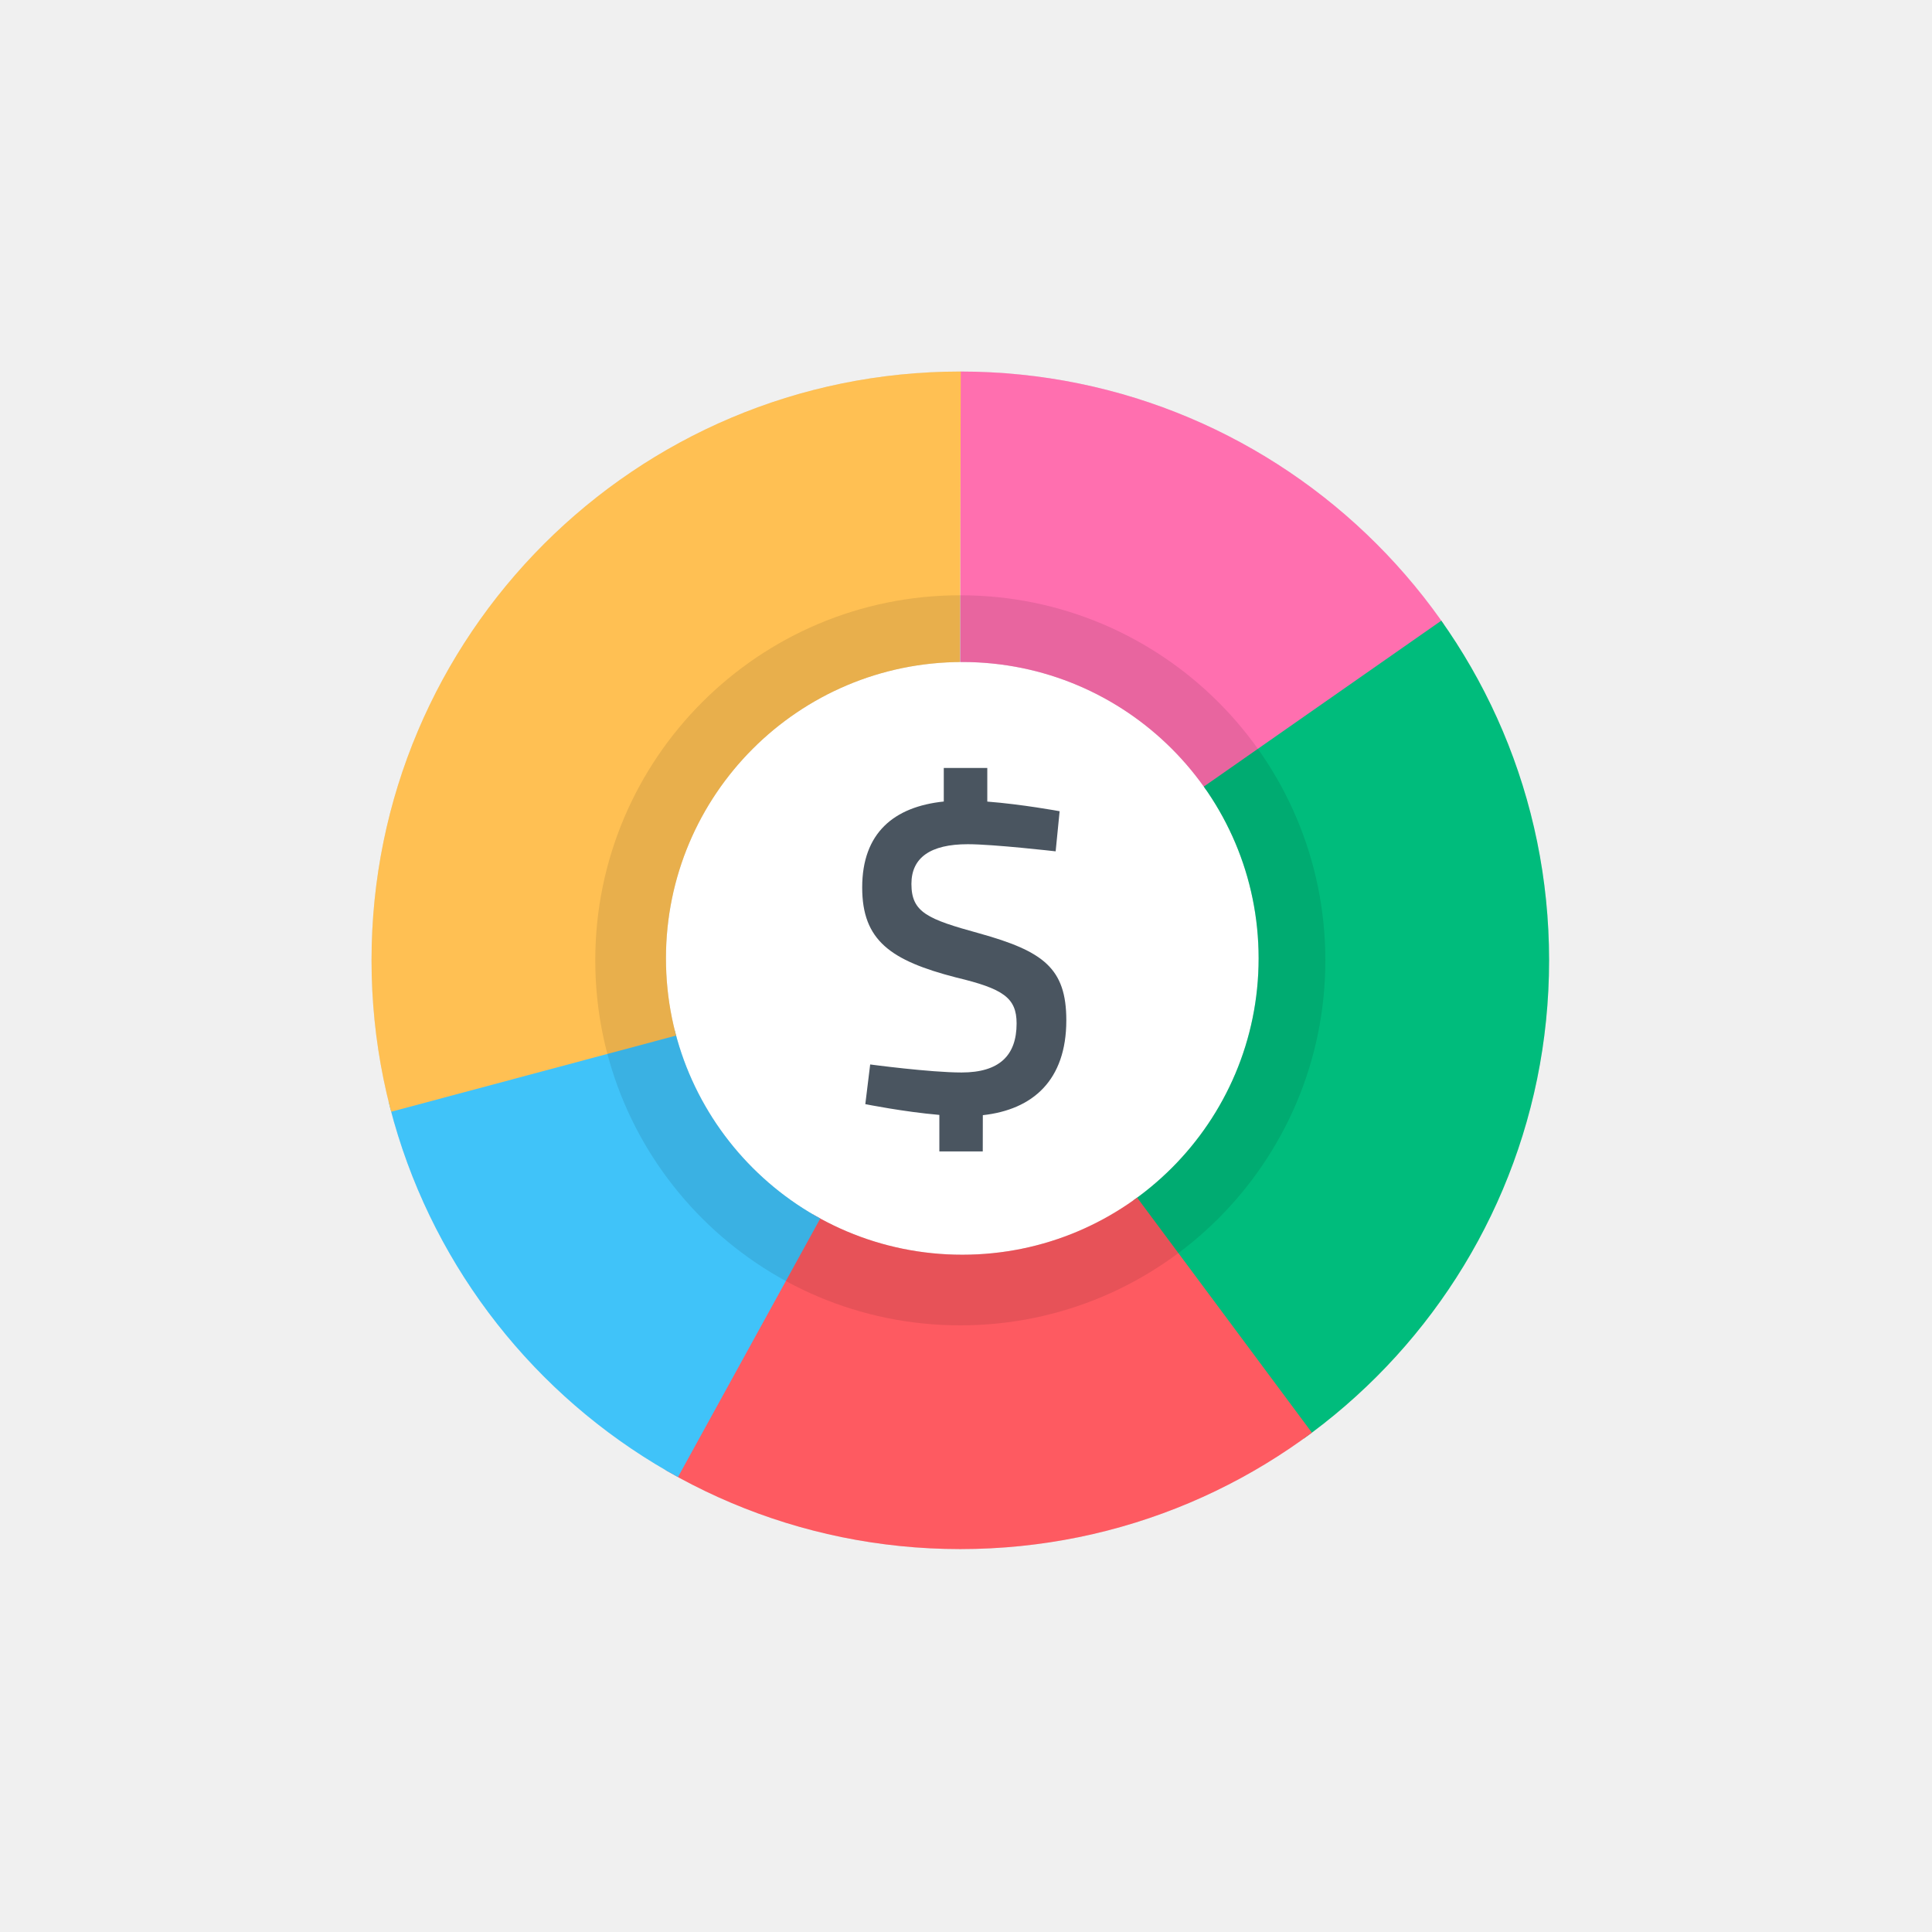
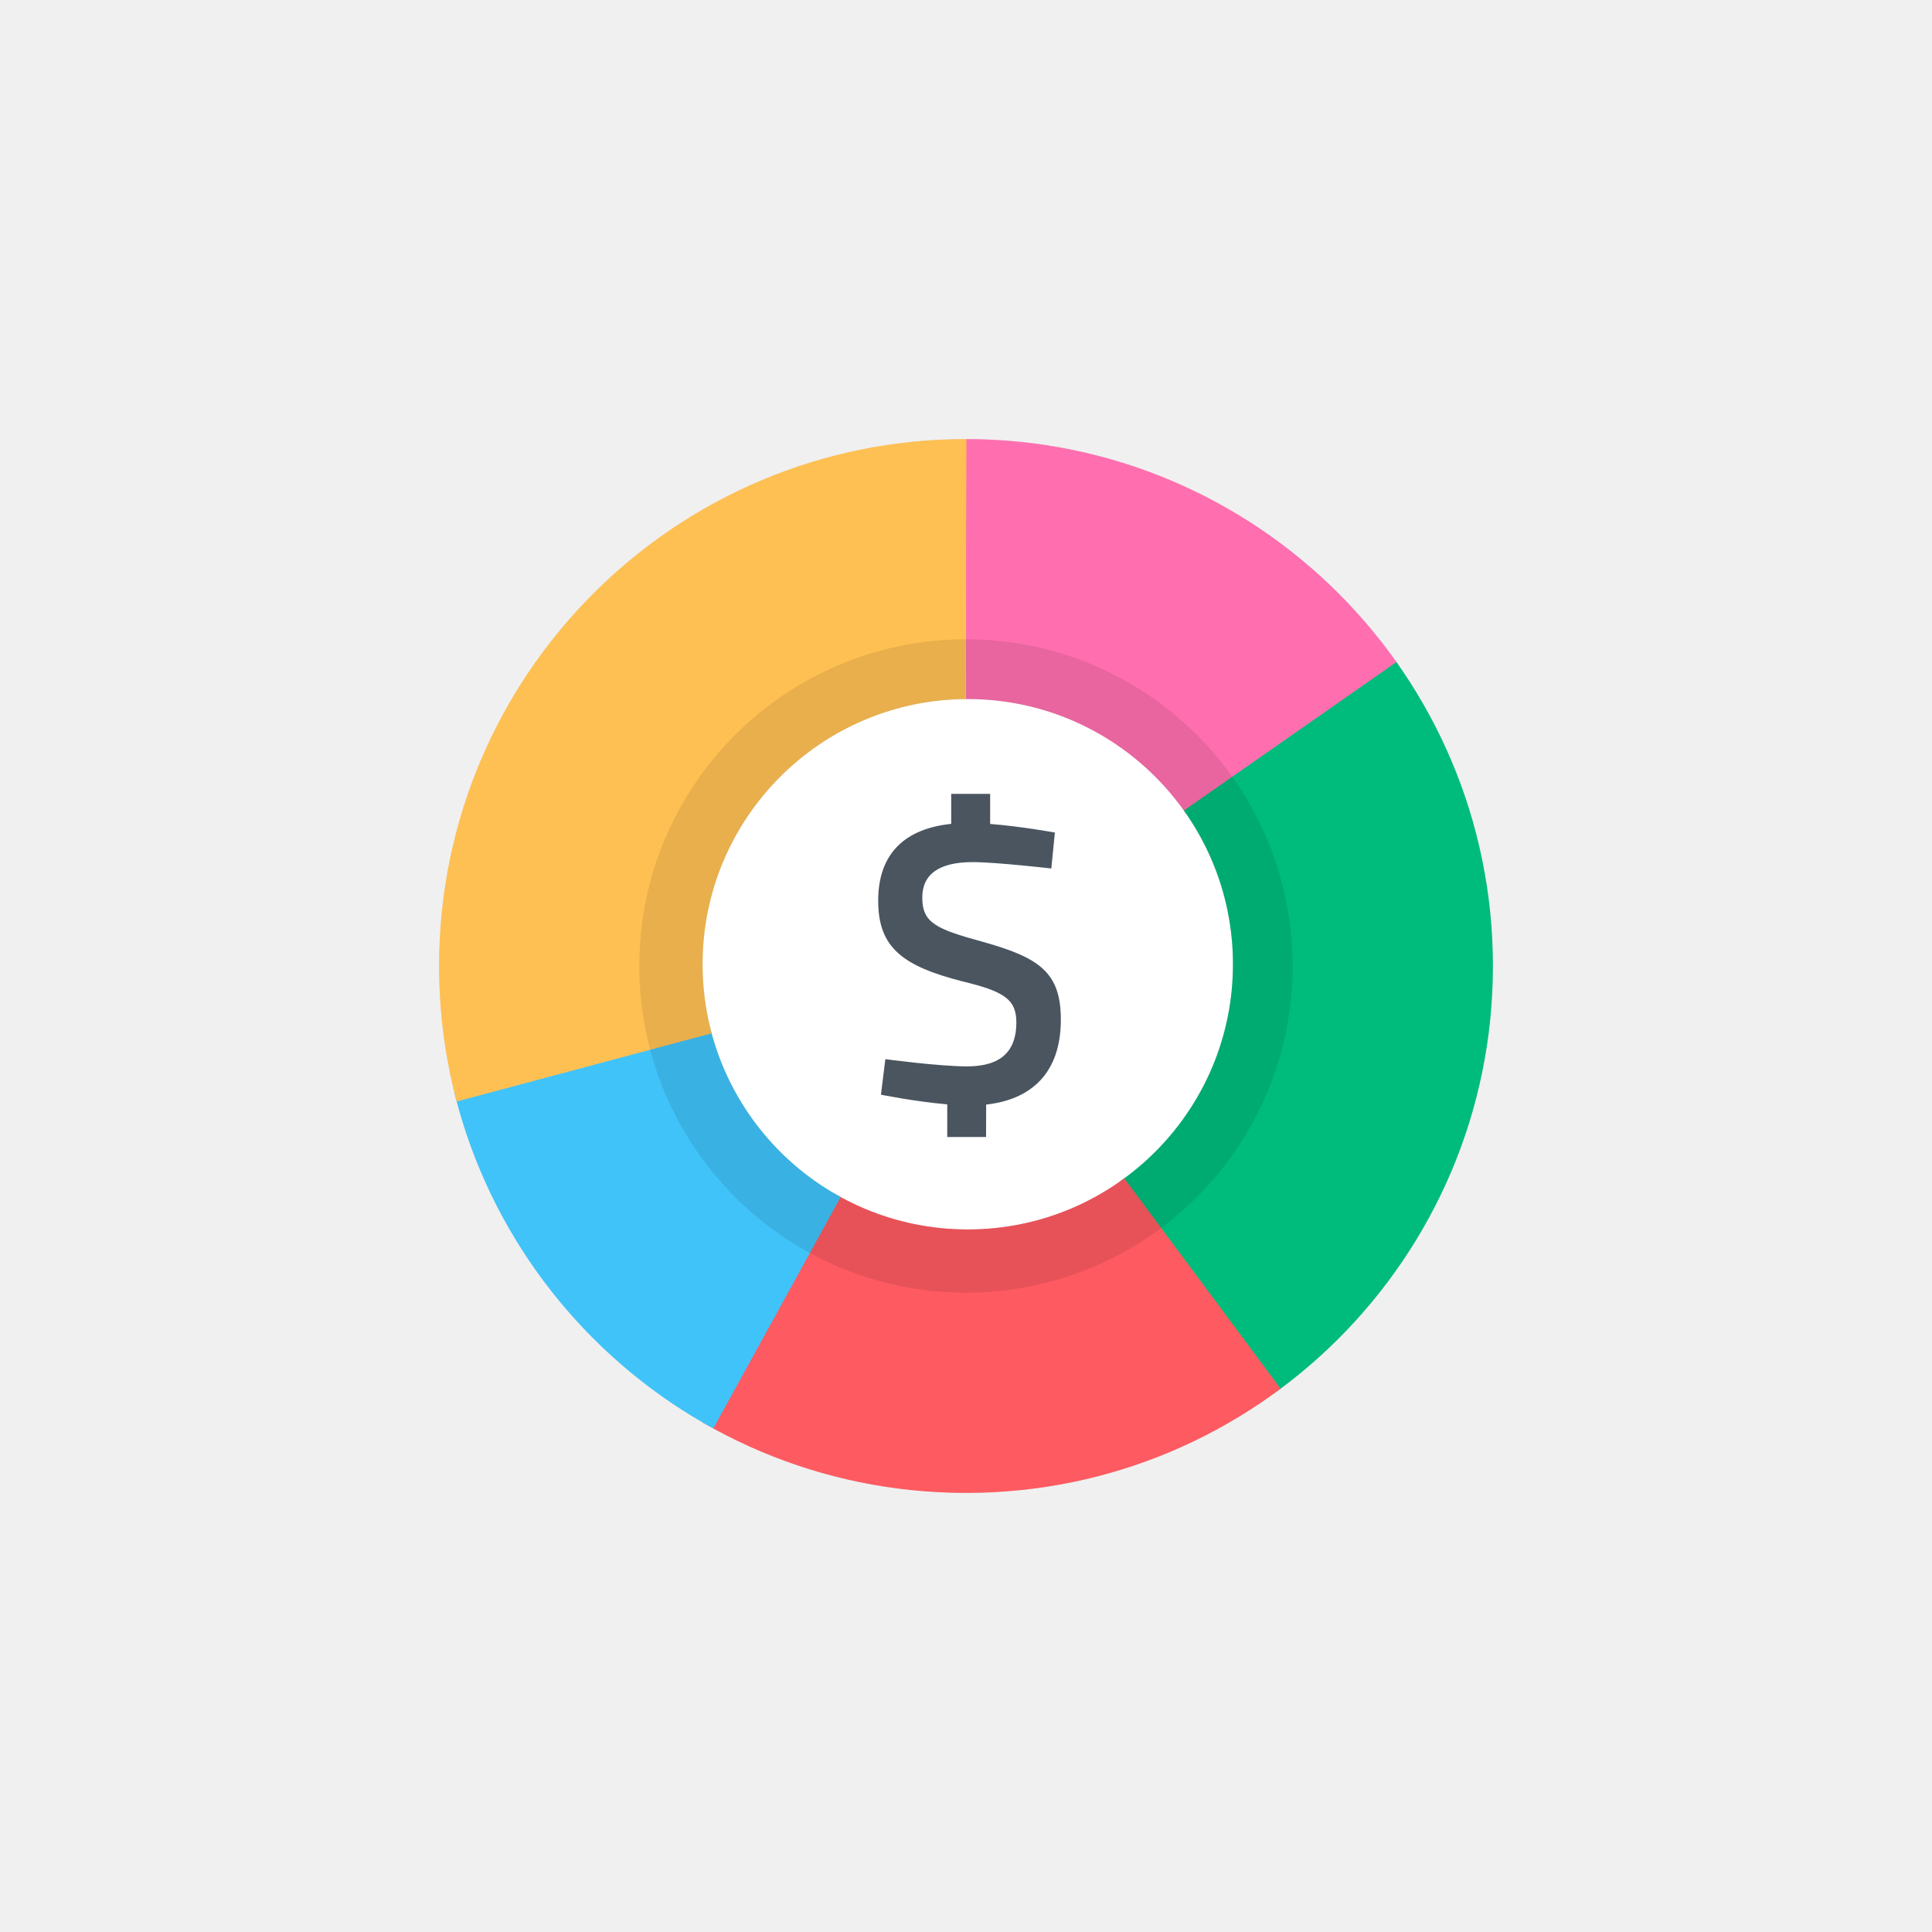
- <svg xmlns="http://www.w3.org/2000/svg" width="52" height="52" viewBox="0 0 52 52" fill="none">
-   <path d="M25.847 35.672C31.273 35.672 35.672 31.273 35.672 25.847C35.672 20.421 31.273 16.022 25.847 16.022C20.421 16.022 16.022 20.421 16.022 25.847C16.022 31.273 20.421 35.672 25.847 35.672Z" fill="white" />
-   <path d="M25.847 41.694C17.095 41.694 10 34.599 10 25.847C10 17.095 17.095 10 25.847 10C34.599 10 41.694 17.095 41.694 25.847C41.694 34.599 34.599 41.694 25.847 41.694ZM25.9 33.771C30.305 33.771 33.876 30.2 33.876 25.794C33.876 21.389 30.305 17.818 25.9 17.818C21.495 17.818 17.924 21.389 17.924 25.794C17.924 30.2 21.495 33.771 25.9 33.771Z" fill="#D8D8D8" fill-opacity="0.9" />
-   <mask id="mask0_65_1126" style="mask-type:luminance" maskUnits="userSpaceOnUse" x="10" y="10" width="32" height="32">
-     <path d="M25.847 41.694C17.095 41.694 10 34.599 10 25.847C10 17.095 17.095 10 25.847 10C34.599 10 41.694 17.095 41.694 25.847C41.694 34.599 34.599 41.694 25.847 41.694ZM25.9 33.771C30.305 33.771 33.876 30.2 33.876 25.794C33.876 21.389 30.305 17.818 25.9 17.818C21.495 17.818 17.924 21.389 17.924 25.794C17.924 30.2 21.495 33.771 25.9 33.771Z" fill="white" />
+ <svg xmlns="http://www.w3.org/2000/svg" width="44" height="44" viewBox="0 0 44 44" fill="none">
+   <path d="M22 29.44C26.109 29.44 29.44 26.109 29.44 22C29.44 17.891 26.109 14.56 22 14.56C17.891 14.56 14.56 17.891 14.56 22C14.56 26.109 17.891 29.44 22 29.44Z" fill="white" />
+   <path d="M22 34C15.373 34 10 28.627 10 22C10 15.373 15.373 10 22 10C28.627 10 34 15.373 34 22C34 28.627 28.627 34 22 34ZM22.04 28C25.376 28 28.08 25.296 28.08 21.96C28.08 18.624 25.376 15.92 22.04 15.92C18.704 15.92 16 18.624 16 21.96C16 25.296 18.704 28 22.04 28Z" fill="#D8D8D8" fill-opacity="0.9" />
+   <mask id="mask0_65_1126" style="mask-type:luminance" maskUnits="userSpaceOnUse" x="10" y="10" width="24" height="24">
+     <path d="M22 34C15.373 34 10 28.627 10 22C10 15.373 15.373 10 22 10C28.627 10 34 15.373 34 22C34 28.627 28.627 34 22 34ZM22.04 28C25.376 28 28.08 25.296 28.08 21.96C28.08 18.624 25.376 15.92 22.04 15.92C18.704 15.92 16 18.624 16 21.96C16 25.296 18.704 28 22.04 28Z" fill="white" />
  </mask>
  <g mask="url(#mask0_65_1126)">
-     <path fill-rule="evenodd" clip-rule="evenodd" d="M25.847 9.277V25.847L43.688 13.476L29.901 8.02L25.847 9.277Z" fill="#FF6FAF" />
+     <path fill-rule="evenodd" clip-rule="evenodd" d="M22 9.452V22L35.509 12.632L25.069 8.5L22 9.452Z" fill="#FF6FAF" />
  </g>
-   <mask id="mask1_65_1126" style="mask-type:luminance" maskUnits="userSpaceOnUse" x="10" y="10" width="32" height="32">
-     <path d="M25.847 41.694C17.095 41.694 10 34.599 10 25.847C10 17.095 17.095 10 25.847 10C34.599 10 41.694 17.095 41.694 25.847C41.694 34.599 34.599 41.694 25.847 41.694ZM25.9 33.771C30.305 33.771 33.876 30.2 33.876 25.794C33.876 21.389 30.305 17.818 25.9 17.818C21.495 17.818 17.924 21.389 17.924 25.794C17.924 30.2 21.495 33.771 25.9 33.771Z" fill="white" />
+   <mask id="mask1_65_1126" style="mask-type:luminance" maskUnits="userSpaceOnUse" x="10" y="10" width="24" height="24">
+     <path d="M22 34C15.373 34 10 28.627 10 22C10 15.373 15.373 10 22 10C28.627 10 34 15.373 34 22C34 28.627 28.627 34 22 34ZM22.04 28C25.376 28 28.08 25.296 28.08 21.96C28.08 18.624 25.376 15.92 22.04 15.92C18.704 15.92 16 18.624 16 21.96C16 25.296 18.704 28 22.04 28Z" fill="white" />
  </mask>
  <g mask="url(#mask1_65_1126)">
-     <path fill-rule="evenodd" clip-rule="evenodd" d="M25.824 25.766L42.795 13.909L42.701 28.939L38.415 39.634L35.206 38.88L25.824 25.766Z" fill="#00BC7C" />
+     <path fill-rule="evenodd" clip-rule="evenodd" d="M21.982 21.939L34.834 12.96L34.762 24.341L31.517 32.44L29.087 31.869L21.982 21.939Z" fill="#00BC7C" />
  </g>
-   <mask id="mask2_65_1126" style="mask-type:luminance" maskUnits="userSpaceOnUse" x="10" y="10" width="32" height="32">
-     <path d="M25.847 41.694C17.095 41.694 10 34.599 10 25.847C10 17.095 17.095 10 25.847 10C34.599 10 41.694 17.095 41.694 25.847C41.694 34.599 34.599 41.694 25.847 41.694ZM25.9 33.771C30.305 33.771 33.876 30.2 33.876 25.794C33.876 21.389 30.305 17.818 25.9 17.818C21.495 17.818 17.924 21.389 17.924 25.794C17.924 30.2 21.495 33.771 25.9 33.771Z" fill="white" />
+   <mask id="mask2_65_1126" style="mask-type:luminance" maskUnits="userSpaceOnUse" x="10" y="10" width="24" height="24">
+     <path d="M22 34C15.373 34 10 28.627 10 22C10 15.373 15.373 10 22 10C28.627 10 34 15.373 34 22C34 28.627 28.627 34 22 34ZM22.04 28C25.376 28 28.08 25.296 28.08 21.96C28.08 18.624 25.376 15.92 22.04 15.92C18.704 15.92 16 18.624 16 21.96C16 25.296 18.704 28 22.04 28Z" fill="white" />
  </mask>
  <g mask="url(#mask2_65_1126)">
-     <path fill-rule="evenodd" clip-rule="evenodd" d="M25.83 25.811L37.124 41L25.937 42.987L17.441 40.401L25.83 25.811Z" fill="#FE5A61" />
+     <path fill-rule="evenodd" clip-rule="evenodd" d="M21.987 21.972L30.539 33.474L22.068 34.979L15.634 33.021L21.987 21.972Z" fill="#FE5A61" />
  </g>
-   <mask id="mask3_65_1126" style="mask-type:luminance" maskUnits="userSpaceOnUse" x="10" y="10" width="32" height="32">
-     <path d="M25.847 41.694C17.095 41.694 10 34.599 10 25.847C10 17.095 17.095 10 25.847 10C34.599 10 41.694 17.095 41.694 25.847C41.694 34.599 34.599 41.694 25.847 41.694ZM25.9 33.771C30.305 33.771 33.876 30.2 33.876 25.794C33.876 21.389 30.305 17.818 25.9 17.818C21.495 17.818 17.924 21.389 17.924 25.794C17.924 30.2 21.495 33.771 25.9 33.771Z" fill="white" />
+   <mask id="mask3_65_1126" style="mask-type:luminance" maskUnits="userSpaceOnUse" x="10" y="10" width="24" height="24">
+     <path d="M22 34C15.373 34 10 28.627 10 22C10 15.373 15.373 10 22 10C28.627 10 34 15.373 34 22C34 28.627 28.627 34 22 34ZM22.04 28C25.376 28 28.08 25.296 28.08 21.96C28.08 18.624 25.376 15.92 22.04 15.92C18.704 15.92 16 18.624 16 21.96C16 25.296 18.704 28 22.04 28Z" fill="white" />
  </mask>
  <g mask="url(#mask3_65_1126)">
-     <path fill-rule="evenodd" clip-rule="evenodd" d="M25.911 25.83L17.122 41.801L9.661 34.011L9.967 29.761L25.911 25.83Z" fill="#40C3F9" />
+     <path fill-rule="evenodd" clip-rule="evenodd" d="M22.048 21.987L15.393 34.081L9.743 28.182L9.975 24.963L22.048 21.987Z" fill="#40C3F9" />
  </g>
-   <mask id="mask4_65_1126" style="mask-type:luminance" maskUnits="userSpaceOnUse" x="10" y="10" width="32" height="32">
-     <path d="M25.847 41.694C17.095 41.694 10 34.599 10 25.847C10 17.095 17.095 10 25.847 10C34.599 10 41.694 17.095 41.694 25.847C41.694 34.599 34.599 41.694 25.847 41.694ZM25.9 33.771C30.305 33.771 33.876 30.2 33.876 25.794C33.876 21.389 30.305 17.818 25.9 17.818C21.495 17.818 17.924 21.389 17.924 25.794C17.924 30.2 21.495 33.771 25.9 33.771Z" fill="white" />
+   <mask id="mask4_65_1126" style="mask-type:luminance" maskUnits="userSpaceOnUse" x="10" y="10" width="24" height="24">
+     <path d="M22 34C15.373 34 10 28.627 10 22C10 15.373 15.373 10 22 10C28.627 10 34 15.373 34 22C34 28.627 28.627 34 22 34ZM22.04 28C25.376 28 28.08 25.296 28.08 21.96C28.08 18.624 25.376 15.92 22.04 15.92C18.704 15.92 16 18.624 16 21.96C16 25.296 18.704 28 22.04 28Z" fill="white" />
  </mask>
  <g mask="url(#mask4_65_1126)">
-     <path fill-rule="evenodd" clip-rule="evenodd" d="M25.809 25.837L6.717 30.942L8.847 19.698L15.946 10.473L25.864 8.627L25.809 25.837Z" fill="#FFC053" />
+     <path fill-rule="evenodd" clip-rule="evenodd" d="M21.971 21.992L7.514 25.858L9.127 17.344L14.503 10.358L22.013 8.961L21.971 21.992Z" fill="#FFC053" />
  </g>
-   <mask id="mask5_65_1126" style="mask-type:luminance" maskUnits="userSpaceOnUse" x="10" y="10" width="32" height="32">
-     <path d="M25.847 41.694C17.095 41.694 10 34.599 10 25.847C10 17.095 17.095 10 25.847 10C34.599 10 41.694 17.095 41.694 25.847C41.694 34.599 34.599 41.694 25.847 41.694ZM25.9 33.771C30.305 33.771 33.876 30.2 33.876 25.794C33.876 21.389 30.305 17.818 25.9 17.818C21.495 17.818 17.924 21.389 17.924 25.794C17.924 30.2 21.495 33.771 25.9 33.771Z" fill="white" />
+   <mask id="mask5_65_1126" style="mask-type:luminance" maskUnits="userSpaceOnUse" x="10" y="10" width="24" height="24">
+     <path d="M22 34C15.373 34 10 28.627 10 22C10 15.373 15.373 10 22 10C28.627 10 34 15.373 34 22C34 28.627 28.627 34 22 34ZM22.04 28C25.376 28 28.08 25.296 28.08 21.96C28.08 18.624 25.376 15.92 22.04 15.92C18.704 15.92 16 18.624 16 21.96C16 25.296 18.704 28 22.04 28Z" fill="white" />
  </mask>
  <g mask="url(#mask5_65_1126)">
-     <path d="M25.847 35.672C31.273 35.672 35.672 31.273 35.672 25.847C35.672 20.421 31.273 16.022 25.847 16.022C20.421 16.022 16.022 20.421 16.022 25.847C16.022 31.273 20.421 35.672 25.847 35.672Z" fill="black" fill-opacity="0.09" />
+     <path d="M22 29.44C26.109 29.44 29.44 26.109 29.44 22C29.44 17.891 26.109 14.56 22 14.56C17.891 14.56 14.56 17.891 14.56 22C14.56 26.109 17.891 29.44 22 29.44Z" fill="black" fill-opacity="0.09" />
  </g>
-   <path fill-rule="evenodd" clip-rule="evenodd" d="M26.359 25.122C28.079 25.602 28.7 26.058 28.7 27.462C28.7 29.074 27.799 29.867 26.453 30.015L26.451 30.99H25.283V30.008C24.325 29.926 23.29 29.718 23.29 29.718L23.421 28.65C23.421 28.65 25.033 28.866 25.881 28.866C26.896 28.866 27.362 28.41 27.362 27.546C27.362 26.85 26.992 26.61 25.738 26.31C23.97 25.854 23.206 25.314 23.206 23.886C23.206 22.416 24.064 21.712 25.402 21.573V20.67H26.573V21.575C27.509 21.647 28.52 21.834 28.52 21.834L28.413 22.914C28.413 22.914 26.741 22.722 26.048 22.722C25.045 22.722 24.531 23.082 24.531 23.79C24.531 24.558 24.961 24.738 26.359 25.122Z" fill="#4A5560" />
+   <path fill-rule="evenodd" clip-rule="evenodd" d="M22.388 21.451C23.69 21.814 24.16 22.16 24.16 23.223C24.16 24.444 23.478 25.044 22.459 25.156L22.457 25.894H21.573V25.151C20.847 25.089 20.063 24.931 20.063 24.931L20.163 24.122C20.163 24.122 21.384 24.286 22.026 24.286C22.795 24.286 23.147 23.941 23.147 23.286C23.147 22.759 22.867 22.578 21.917 22.35C20.579 22.005 20 21.596 20 20.515C20 19.401 20.65 18.869 21.663 18.763V18.08H22.55V18.765C23.259 18.82 24.024 18.961 24.024 18.961L23.943 19.779C23.943 19.779 22.677 19.634 22.152 19.634C21.393 19.634 21.004 19.906 21.004 20.442C21.004 21.024 21.329 21.16 22.388 21.451Z" fill="#4A5560" />
</svg>
